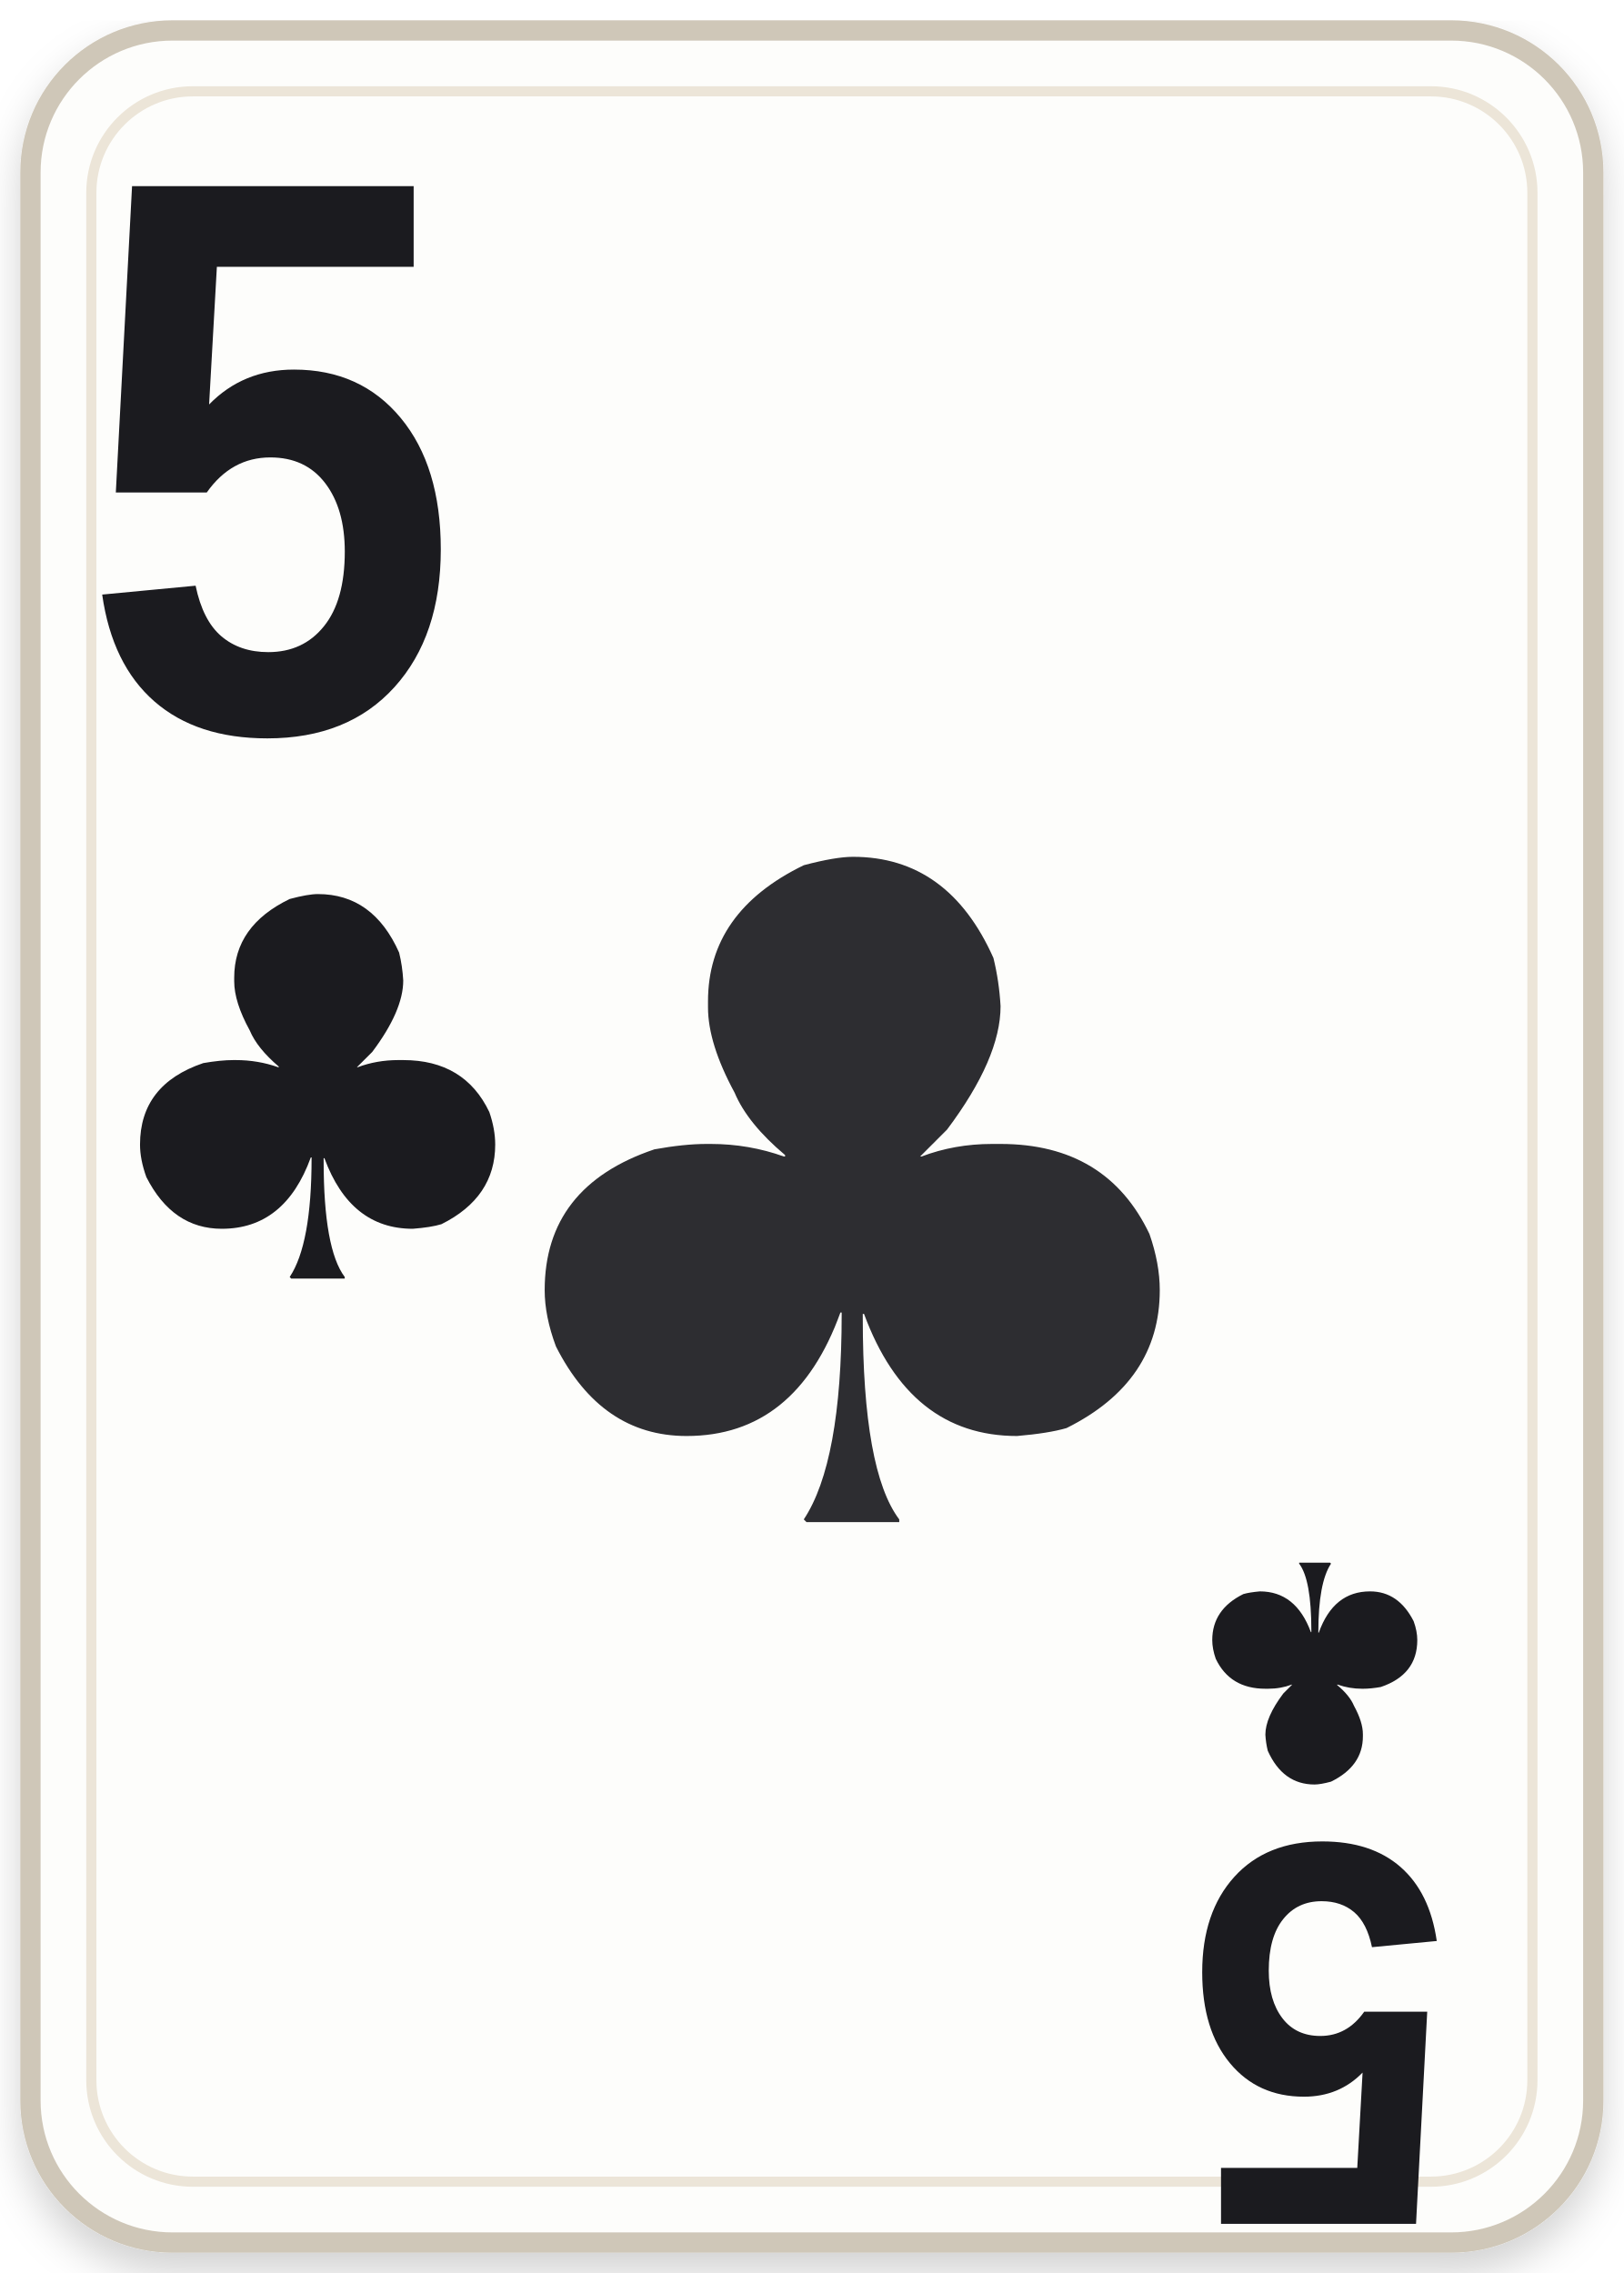
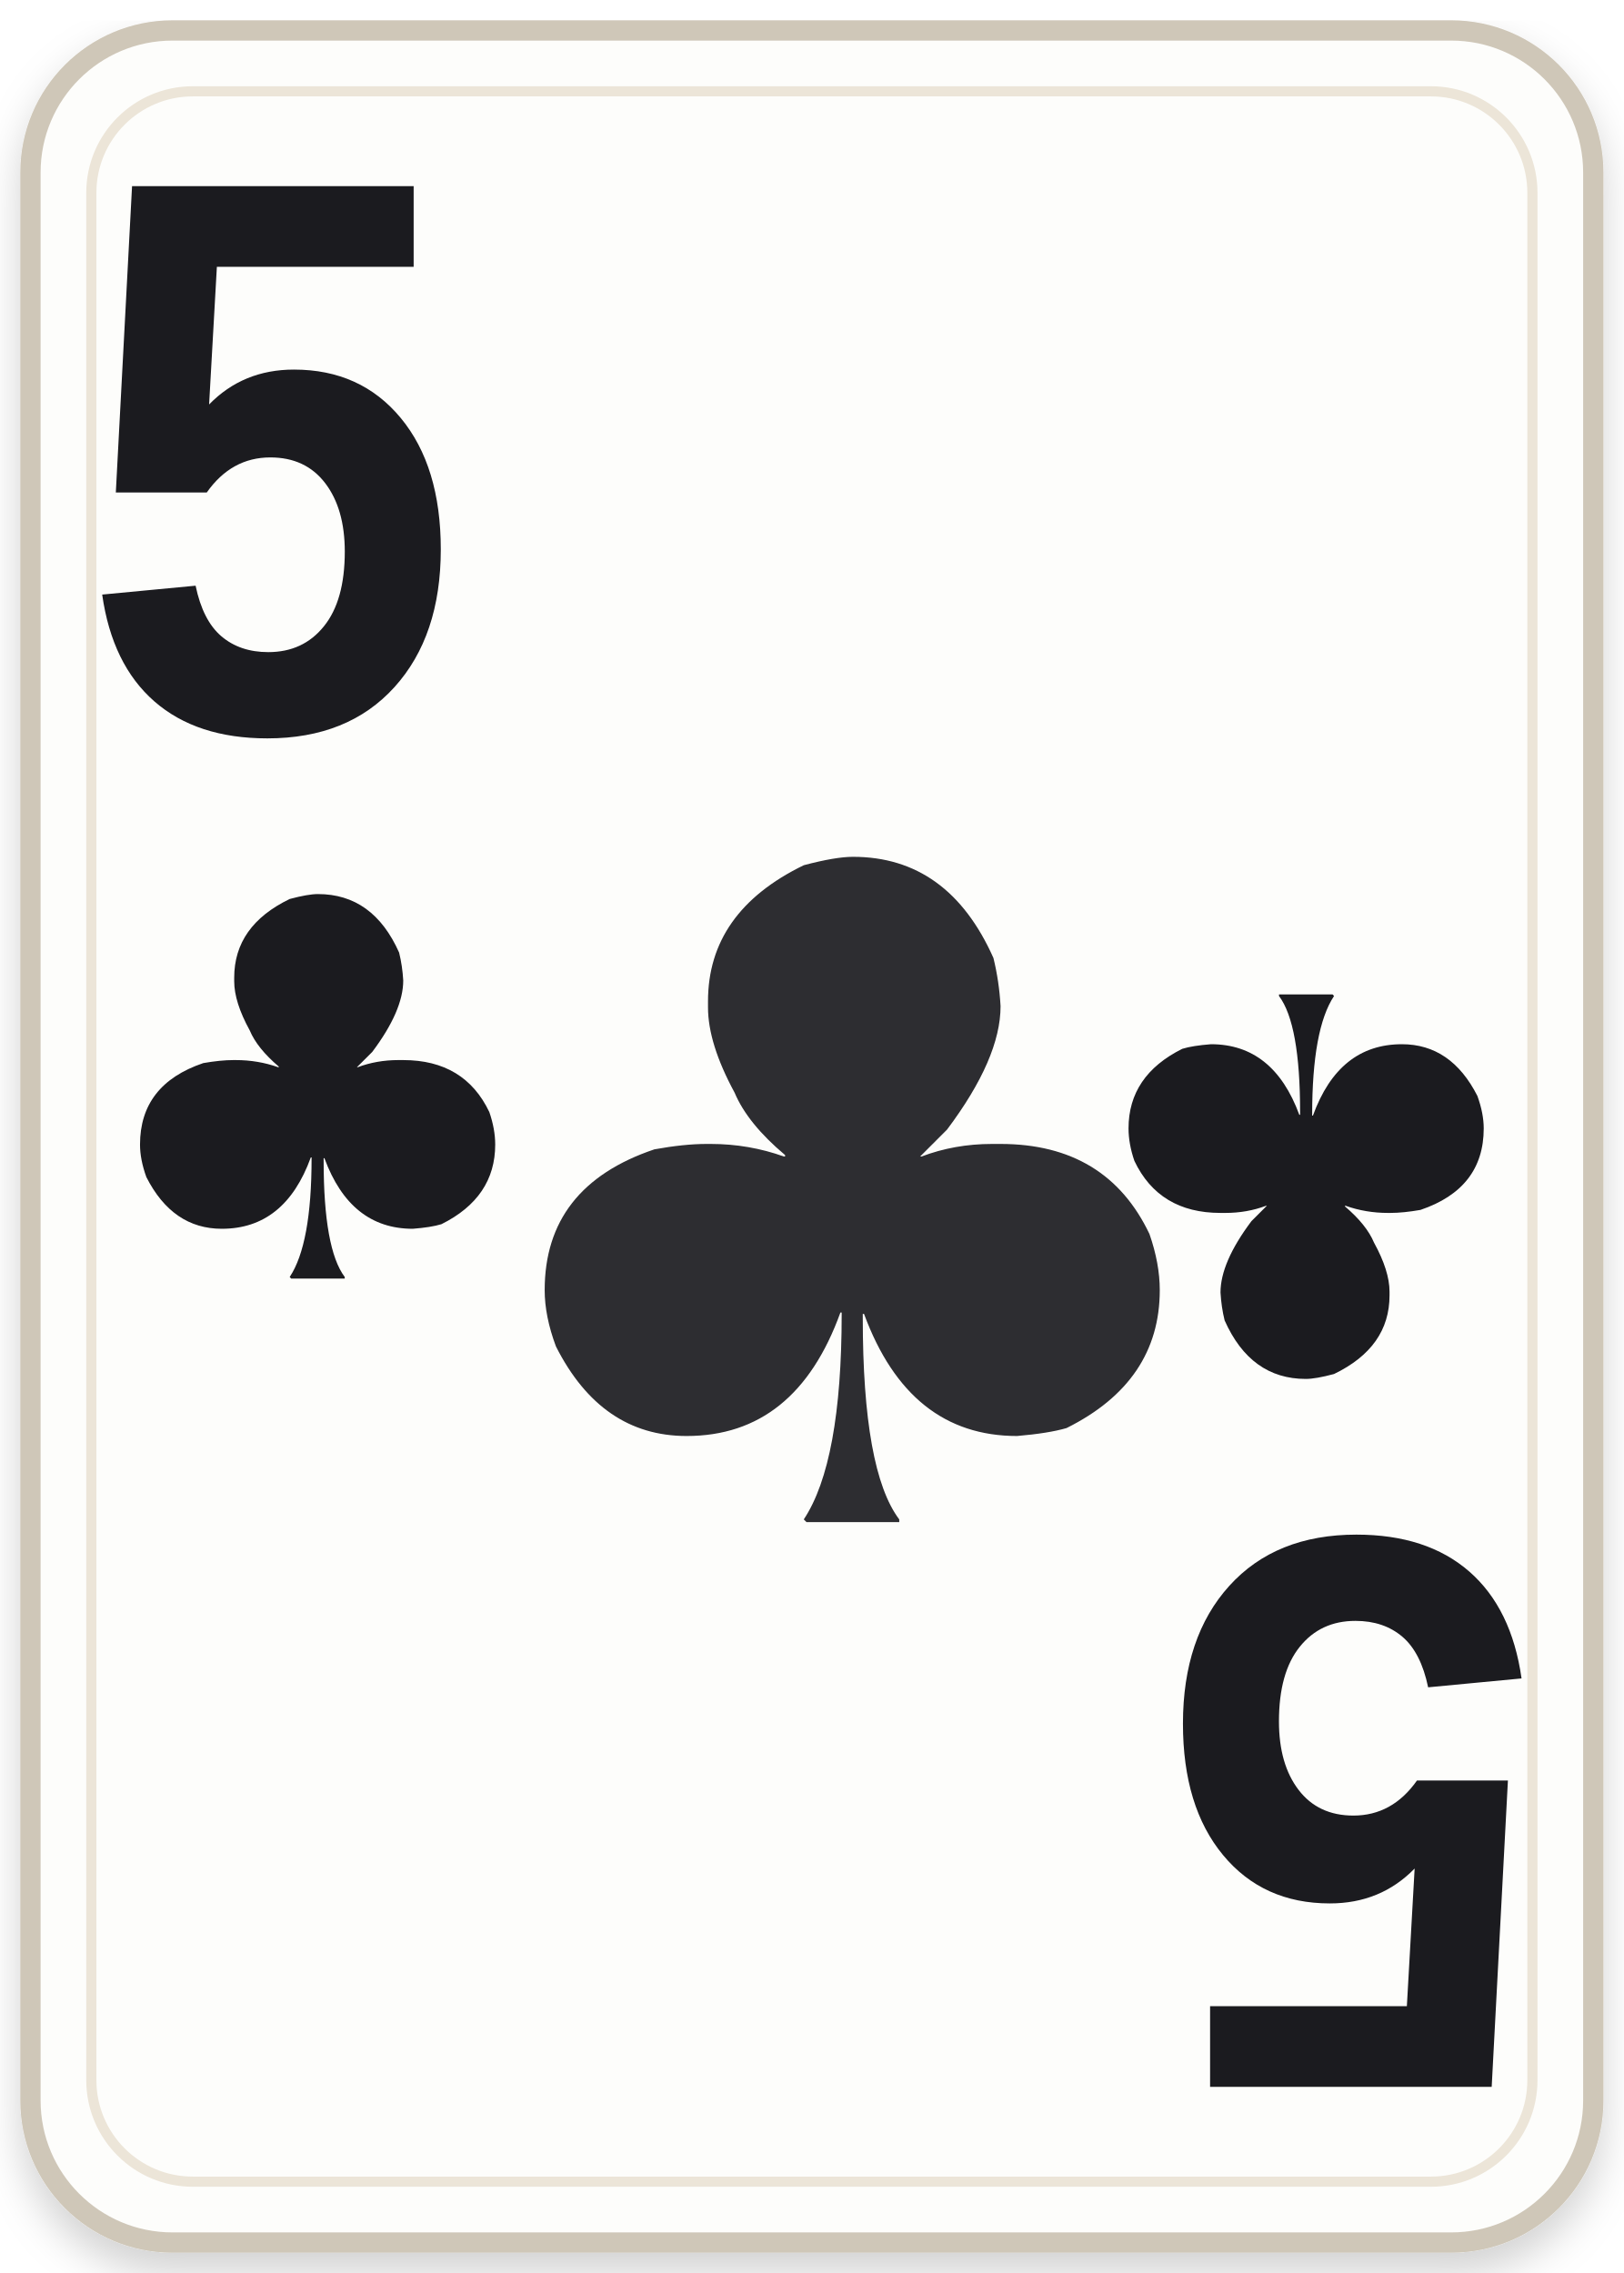
<svg xmlns="http://www.w3.org/2000/svg" viewBox="0 0 160 224" width="160" height="224">
  <defs>
    <filter id="s" x="-10%" y="-10%" width="120%" height="120%">
      <feDropShadow dx="0" dy="2" stdDeviation="2" flood-opacity=".18" />
    </filter>
  </defs>
  <rect x="3" y="3" width="154" height="218" rx="14" fill="#fdfdfb" stroke="#cfc7b8" stroke-width="2" filter="url(#s)" />
  <rect x="9" y="9" width="142" height="206" rx="10" fill="none" stroke="#ece5d8" />
  <g transform="translate(8 0) scale(0.86 1)">
    <text x="0" y="72" font-family="Arial, Helvetica, sans-serif" font-size="78" font-weight="800" fill="#1b1b1f">5</text>
  </g>
  <text x="8" y="126" font-family="Georgia, serif" font-size="52" fill="#1b1b1f">♣</text>
  <text x="84" y="150" text-anchor="middle" font-family="Georgia, serif" font-size="90" fill="#1b1b1f" opacity=".92">♣</text>
  <g transform="rotate(180 80 112)">
-     <g transform="translate(17 0) scale(0.86 1)">
-       <text x="0" y="42" font-family="Arial, Helvetica, sans-serif" font-size="54" font-weight="800" fill="#1b1b1f">5</text>
+     <g transform="translate(8 0) scale(0.86 1)">
+       <text x="0" y="72" font-family="Arial, Helvetica, sans-serif" font-size="78" font-weight="800" fill="#1b1b1f">5</text>
    </g>
-     <text x="17" y="70" font-family="Georgia, serif" font-size="30" fill="#1b1b1f">♣</text>
+     <text x="8" y="126" font-family="Georgia, serif" font-size="52" fill="#1b1b1f">♣</text>
  </g>
</svg>
